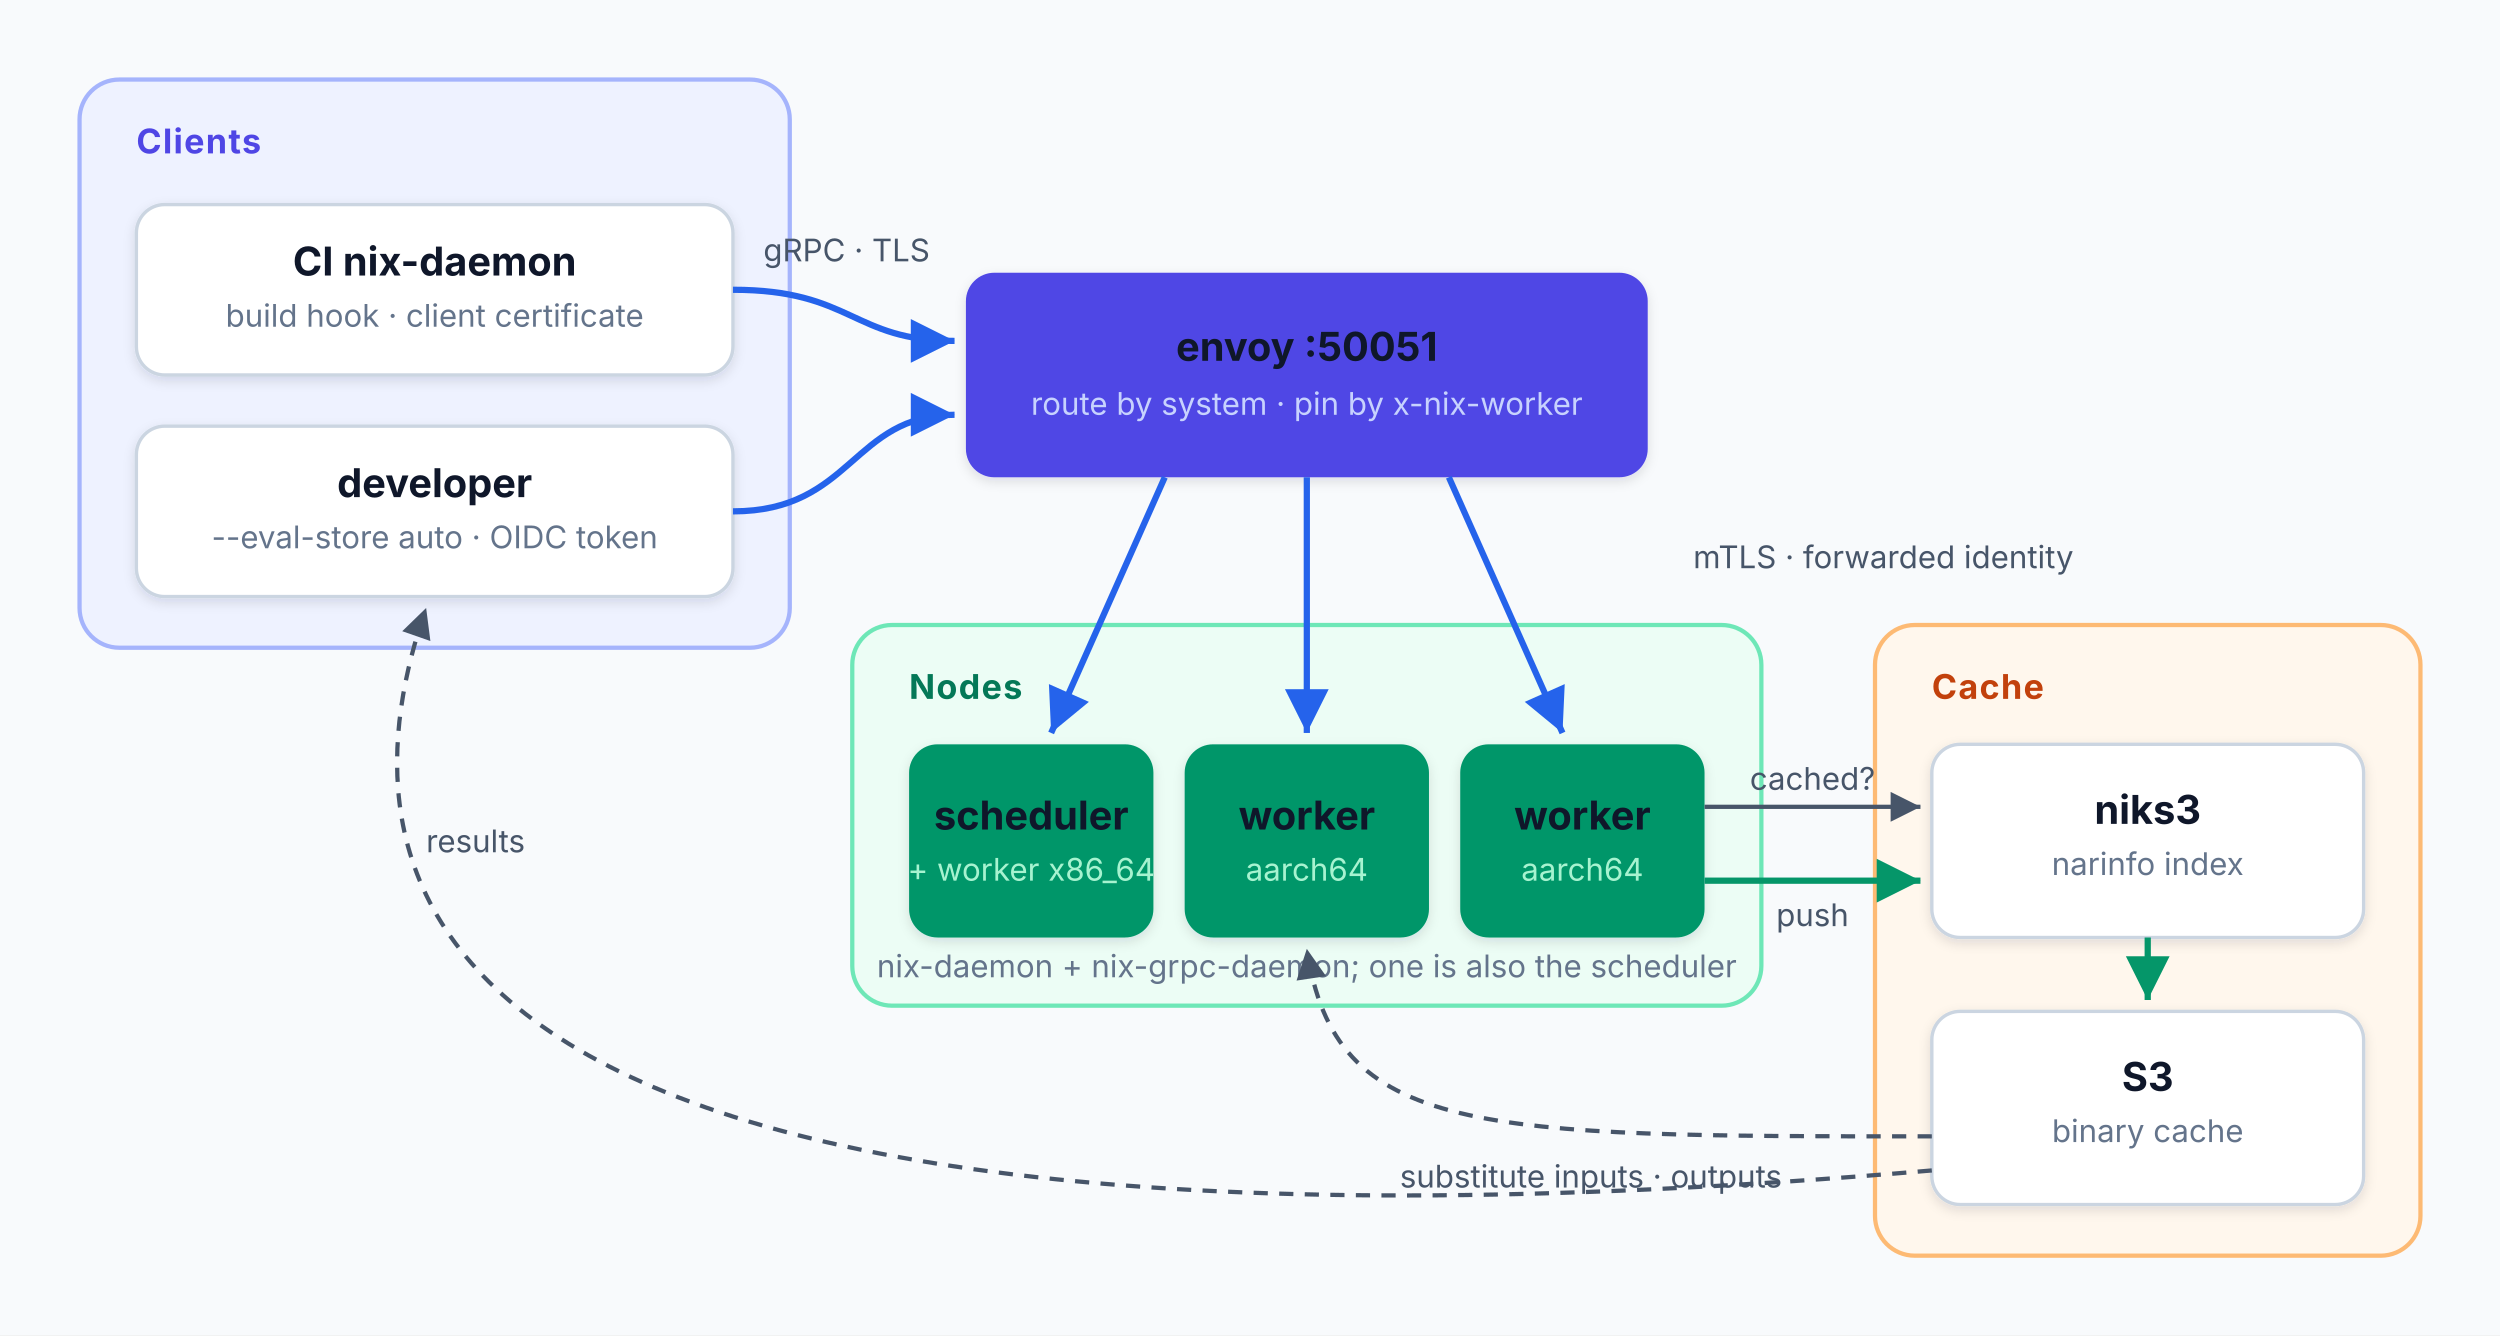
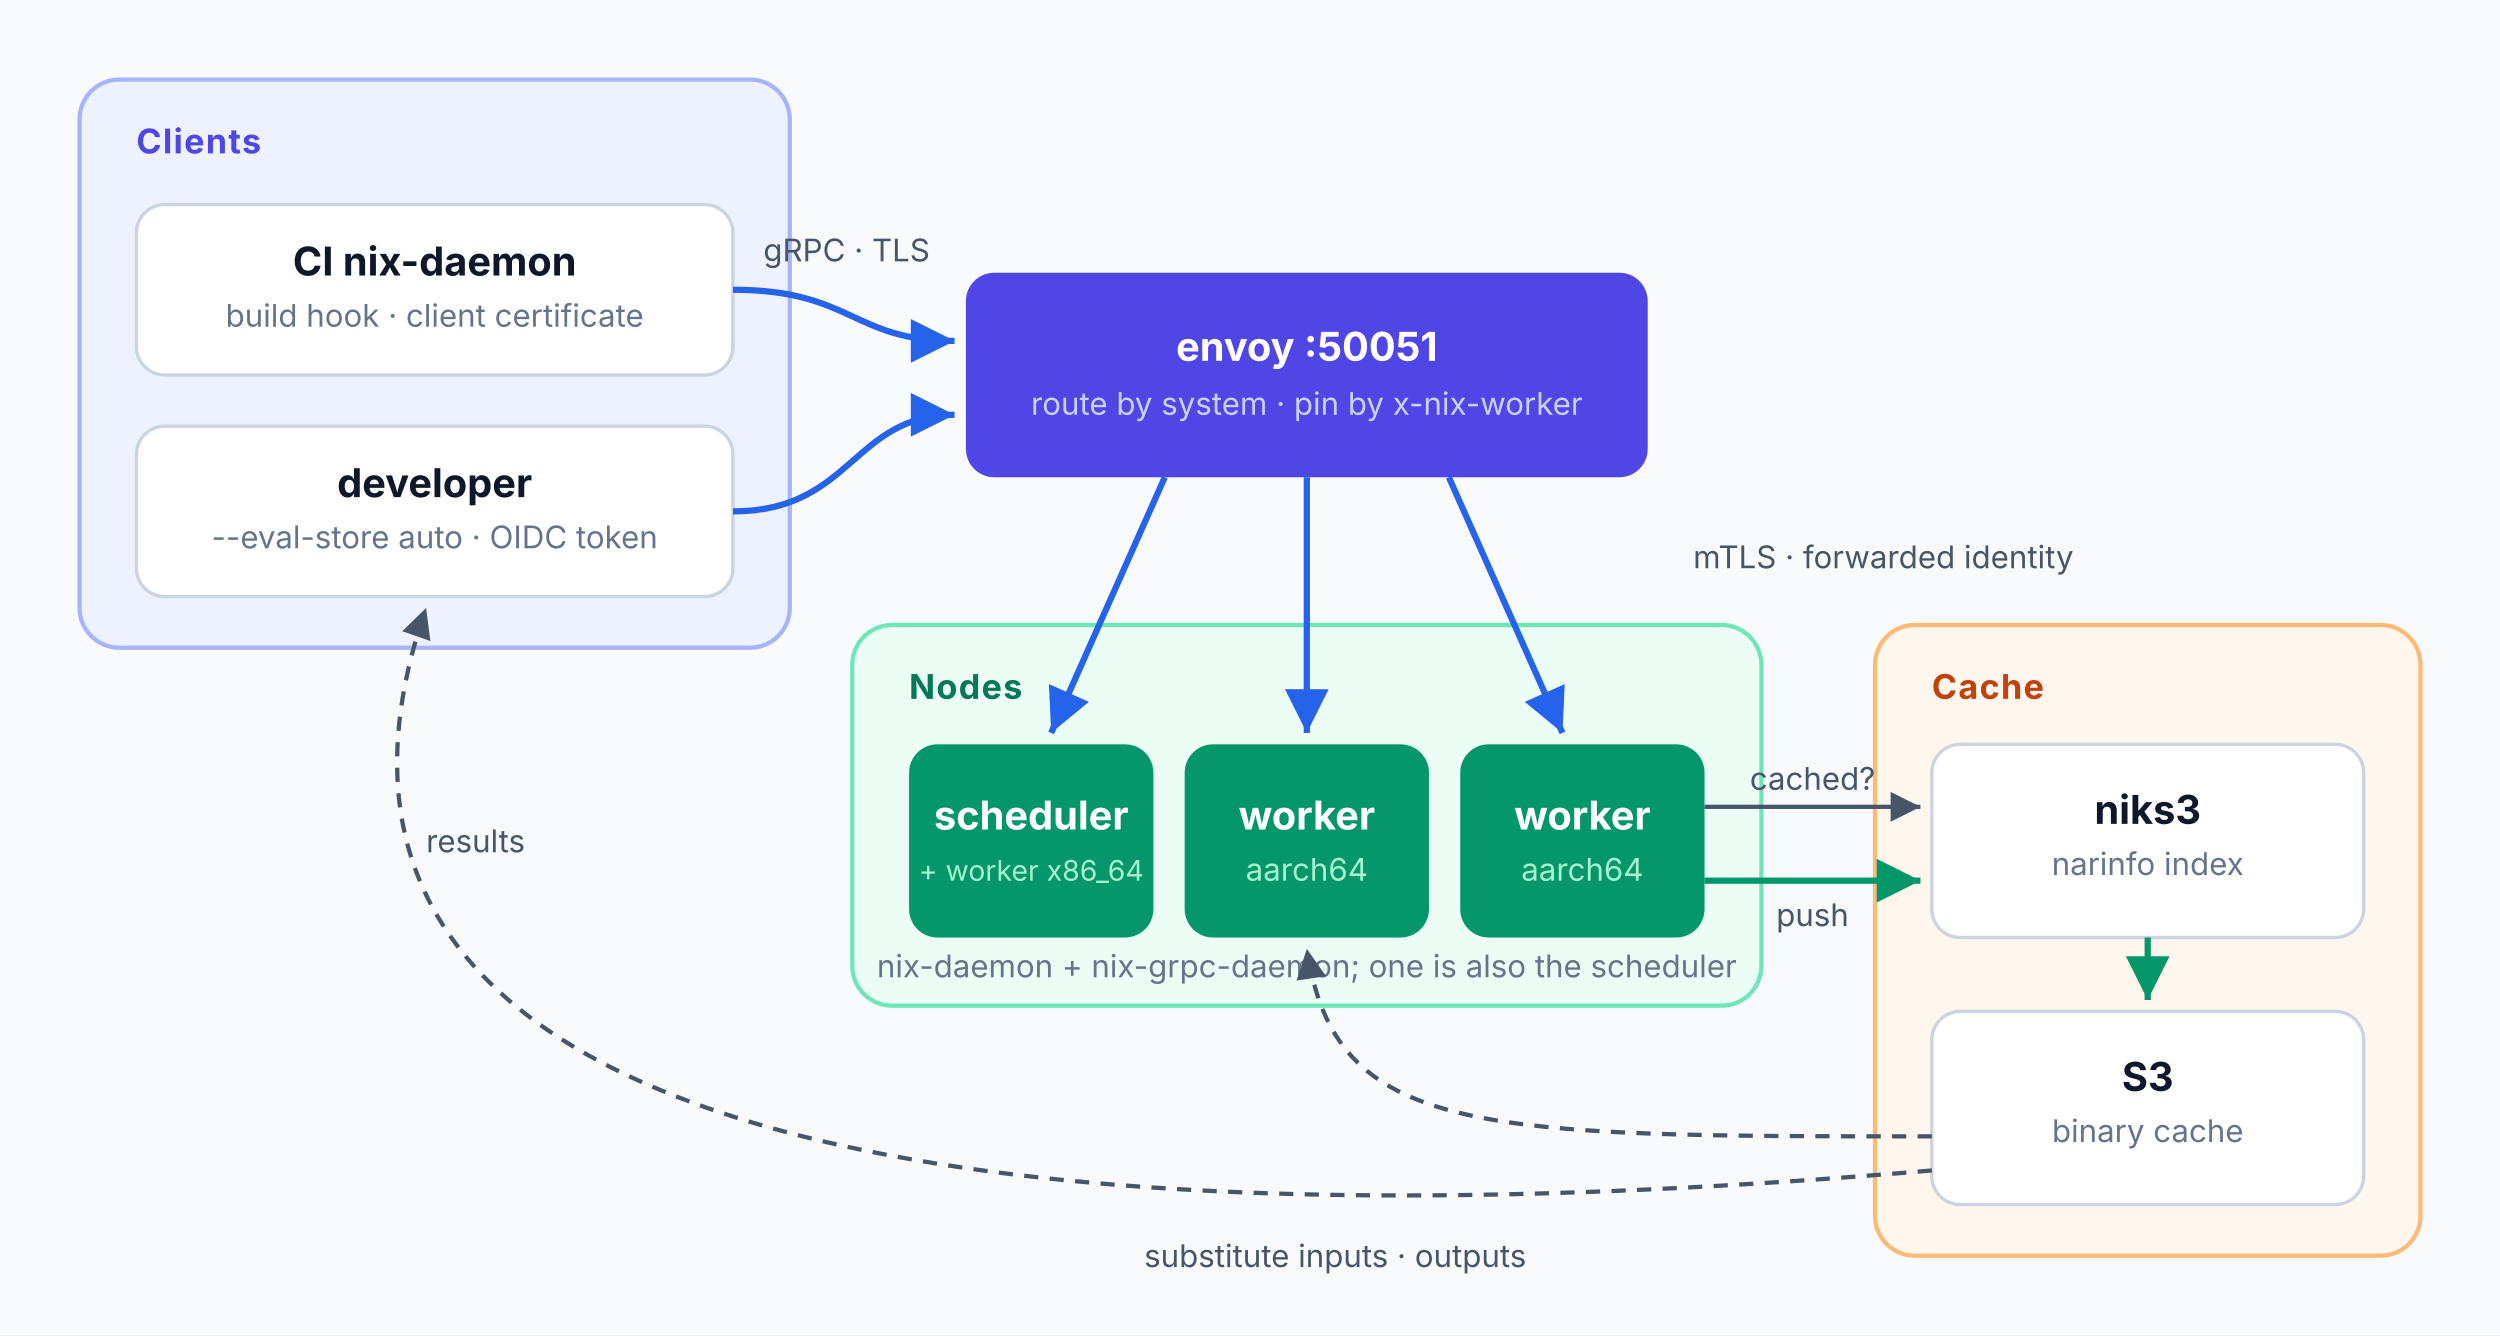
<svg xmlns="http://www.w3.org/2000/svg" width="880" height="470" viewBox="0 0 880 470" font-family="Inter, -apple-system, Segoe UI, Helvetica, Arial, sans-serif">
  <defs>
    <marker id="a" markerWidth="9" markerHeight="9" refX="7" refY="3.5" orient="auto">
      <path d="M0,0 L7,3.5 L0,7 Z" fill="#475569" />
    </marker>
    <marker id="ab" markerWidth="9" markerHeight="9" refX="7" refY="3.5" orient="auto">
      <path d="M0,0 L7,3.5 L0,7 Z" fill="#2563eb" />
    </marker>
    <marker id="ag" markerWidth="9" markerHeight="9" refX="7" refY="3.5" orient="auto">
      <path d="M0,0 L7,3.5 L0,7 Z" fill="#059669" />
    </marker>
-     <filter id="sh" x="-10%" y="-10%" width="120%" height="130%">
-       <feDropShadow dx="0" dy="1.5" stdDeviation="2" flood-color="#0f172a" flood-opacity="0.12" />
-     </filter>
    <style>
-       .box   { fill: #fff; stroke: #cbd5e1; stroke-width: 1.2; filter: url(#sh); }
+       .box   { fill: #fff; stroke: #cbd5e1; stroke-width: 1.2; }
      .title { font-size: 14px; font-weight: 700; fill: #0f172a; }
      .sub   { font-size: 11px; fill: #64748b; }
      .zone  { font-size: 12px; font-weight: 700; letter-spacing: .04em; text-transform: uppercase; }
      .lbl   { font-size: 11px; fill: #475569; }
      .edge  { stroke: #475569; stroke-width: 1.5; fill: none; }
    </style>
  </defs>
  <rect width="880" height="470" fill="#f8fafc" />
  <rect x="28" y="28" width="250" height="200" rx="14" fill="#eef2ff" stroke="#a5b4fc" stroke-width="1.5" />
  <text x="48" y="54" class="zone" fill="#4f46e5">Clients</text>
  <rect x="48" y="72" width="210" height="60" rx="10" class="box" />
  <text x="153" y="97" text-anchor="middle" class="title">CI nix-daemon</text>
  <text x="153" y="115" text-anchor="middle" class="sub">build hook · client certificate</text>
  <rect x="48" y="150" width="210" height="60" rx="10" class="box" />
  <text x="153" y="175" text-anchor="middle" class="title">developer</text>
  <text x="153" y="193" text-anchor="middle" class="sub">--eval-store auto · OIDC token</text>
-   <rect x="340" y="96" width="240" height="72" rx="10" fill="#4f46e5" filter="url(#sh)" />
-   <text x="460" y="127" text-anchor="middle" class="title" fill="#fff">envoy :50051</text>
+   <rect x="340" y="96" width="240" height="72" rx="10" fill="#4f46e5" />
+   <text x="460" y="127" text-anchor="middle" class="title" style="fill:#fff">envoy :50051</text>
  <text x="460" y="146" text-anchor="middle" font-size="11" fill="#c7d2fe">route by system · pin by x-nix-worker</text>
  <path d="M258 102 C300 102 300 120 336 120" stroke="#2563eb" stroke-width="2.2" fill="none" marker-end="url(#ab)" />
  <path d="M258 180 C300 180 300 146 336 146" stroke="#2563eb" stroke-width="2.2" fill="none" marker-end="url(#ab)" />
  <text x="298" y="92" text-anchor="middle" class="lbl" fill="#1d4ed8">gRPC · TLS</text>
  <rect x="300" y="220" width="320" height="134" rx="14" fill="#ecfdf5" stroke="#6ee7b7" stroke-width="1.5" />
  <text x="320" y="246" class="zone" fill="#047857">Nodes</text>
  <text x="460" y="344" text-anchor="middle" class="sub">nix-daemon + nix-grpc-daemon; one is also the scheduler</text>
-   <rect x="320" y="262" width="86" height="68" rx="10" fill="#059669" filter="url(#sh)" />
-   <text x="363" y="292" text-anchor="middle" class="title" fill="#fff">scheduler</text>
-   <text x="363" y="310" text-anchor="middle" font-size="11" fill="#a7f3d0">+ worker x86_64</text>
-   <rect x="417" y="262" width="86" height="68" rx="10" fill="#059669" filter="url(#sh)" />
-   <text x="460" y="292" text-anchor="middle" class="title" fill="#fff">worker</text>
+   <rect x="320" y="262" width="86" height="68" rx="10" fill="#059669" />
+   <text x="363" y="292" text-anchor="middle" class="title" style="fill:#fff">scheduler</text>
+   <text x="363" y="310" text-anchor="middle" font-size="10" fill="#a7f3d0">+ worker x86_64</text>
+   <rect x="417" y="262" width="86" height="68" rx="10" fill="#059669" />
+   <text x="460" y="292" text-anchor="middle" class="title" style="fill:#fff">worker</text>
  <text x="460" y="310" text-anchor="middle" font-size="11" fill="#a7f3d0">aarch64</text>
-   <rect x="514" y="262" width="86" height="68" rx="10" fill="#059669" filter="url(#sh)" />
-   <text x="557" y="292" text-anchor="middle" class="title" fill="#fff">worker</text>
+   <rect x="514" y="262" width="86" height="68" rx="10" fill="#059669" />
+   <text x="557" y="292" text-anchor="middle" class="title" style="fill:#fff">worker</text>
  <text x="557" y="310" text-anchor="middle" font-size="11" fill="#a7f3d0">aarch64</text>
  <path d="M410 168 L370 258" stroke="#2563eb" stroke-width="2.2" fill="none" marker-end="url(#ab)" />
  <path d="M460 168 L460 258" stroke="#2563eb" stroke-width="2.2" fill="none" marker-end="url(#ab)" />
  <path d="M510 168 L550 258" stroke="#2563eb" stroke-width="2.2" fill="none" marker-end="url(#ab)" />
  <text x="596" y="200" class="lbl" fill="#1d4ed8">mTLS · forwarded identity</text>
  <rect x="660" y="220" width="192" height="222" rx="14" fill="#fff7ed" stroke="#fdba74" stroke-width="1.5" />
  <text x="680" y="246" class="zone" fill="#c2410c">Cache</text>
  <rect x="680" y="262" width="152" height="68" rx="10" class="box" />
  <text x="756" y="290" text-anchor="middle" class="title">niks3</text>
  <text x="756" y="308" text-anchor="middle" class="sub">narinfo index</text>
  <rect x="680" y="356" width="152" height="68" rx="10" class="box" />
  <text x="756" y="384" text-anchor="middle" class="title">S3</text>
  <text x="756" y="402" text-anchor="middle" class="sub">binary cache</text>
  <path d="M600 284 H676" class="edge" marker-end="url(#a)" />
  <text x="638" y="278" text-anchor="middle" class="lbl">cached?</text>
  <path d="M600 310 H676" stroke="#059669" stroke-width="2.2" fill="none" marker-end="url(#ag)" />
  <text x="638" y="326" text-anchor="middle" class="lbl" fill="#047857">push</text>
  <path d="M756 330 V352" stroke="#059669" stroke-width="2.2" fill="none" marker-end="url(#ag)" />
  <path d="M680 400 C520 400 470 400 460 334" class="edge" stroke-dasharray="5 4" marker-end="url(#a)" />
-   <text x="560" y="418" text-anchor="middle" class="lbl">substitute inputs · outputs</text>
+   <text x="470" y="446" text-anchor="middle" class="lbl">substitute inputs · outputs</text>
  <path d="M680 412 C120 460 120 300 150 214" class="edge" stroke-dasharray="5 4" marker-end="url(#a)" />
  <text x="150" y="300" class="lbl">results</text>
</svg>
